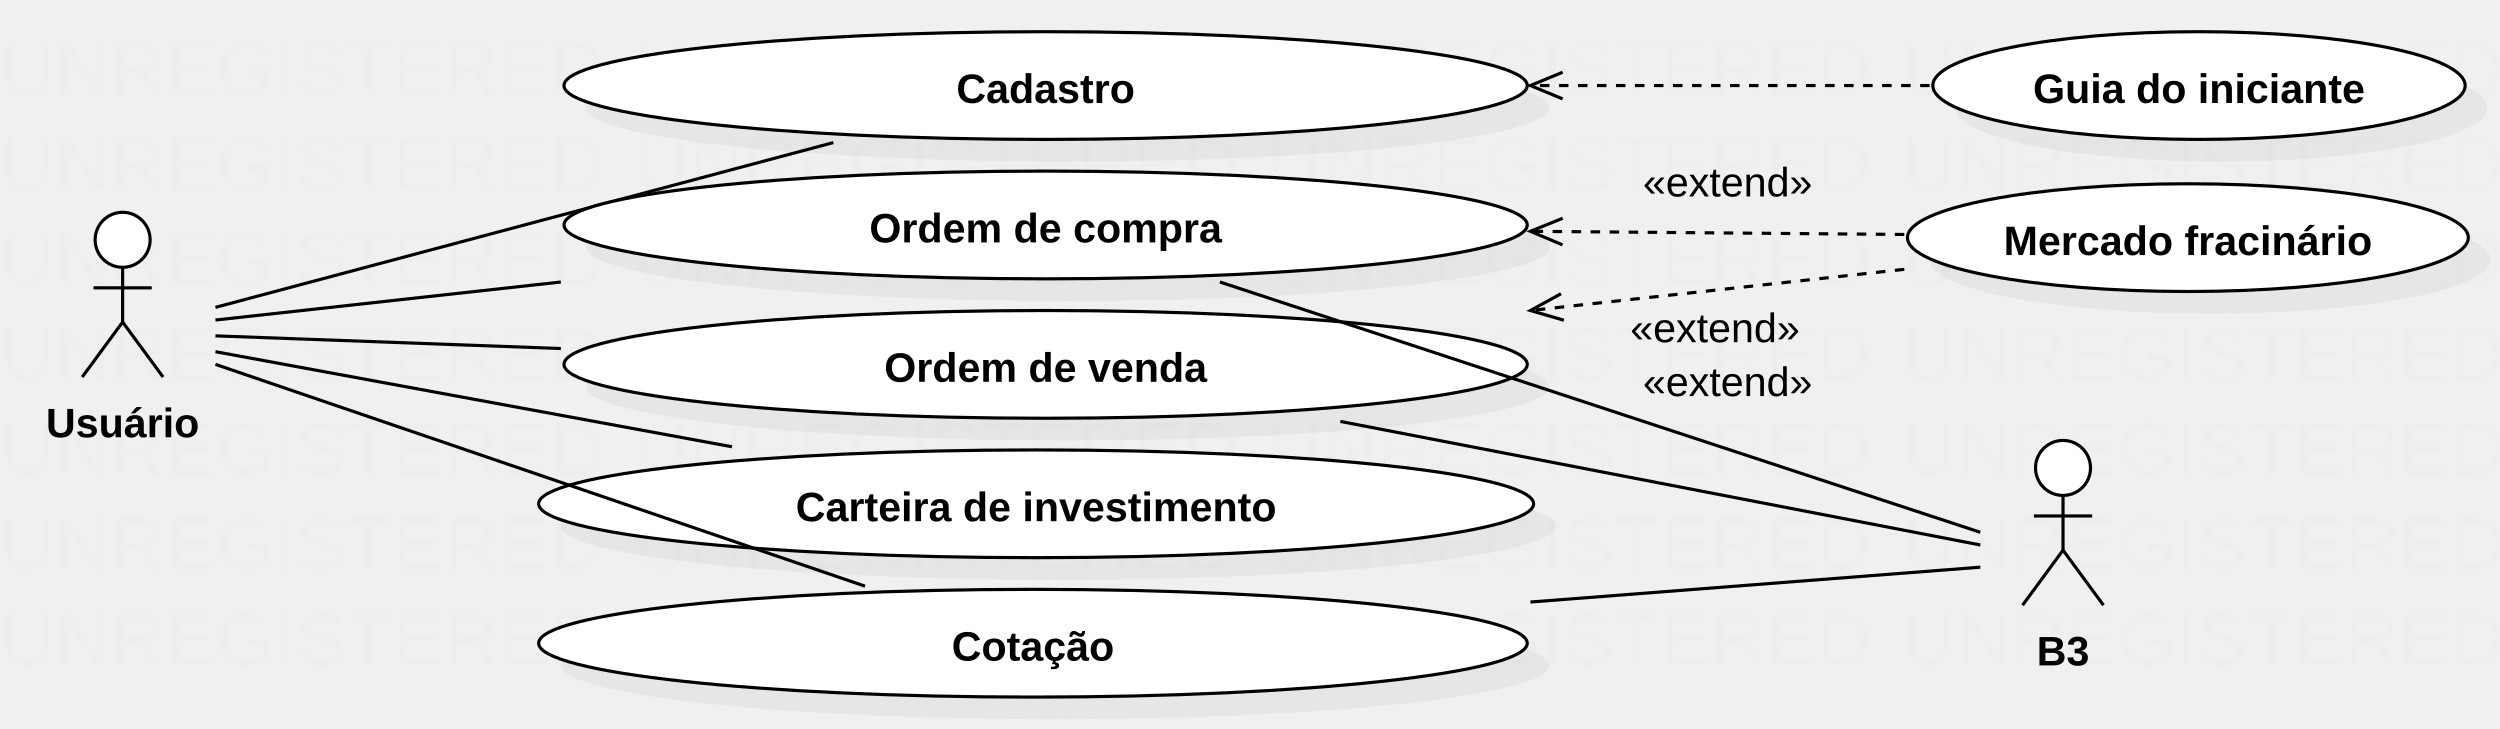
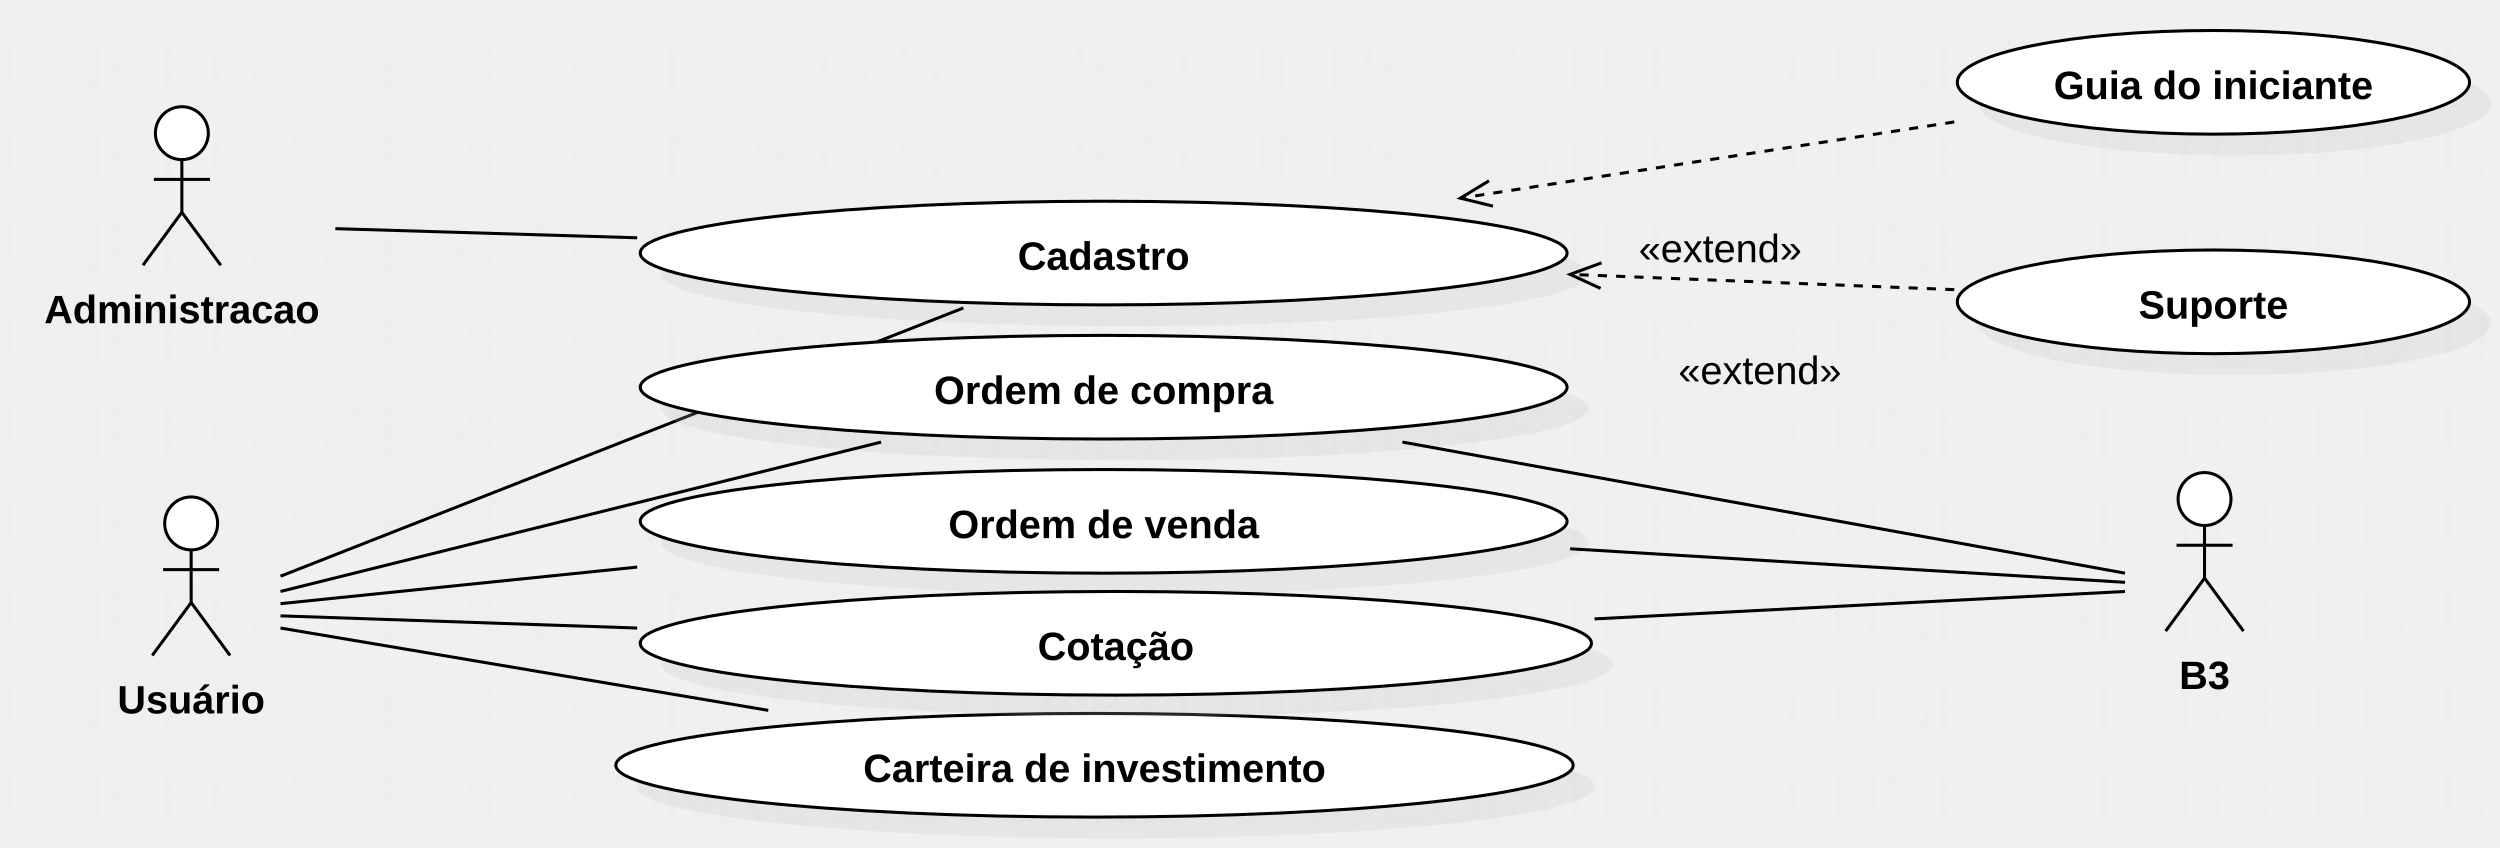
- <svg xmlns="http://www.w3.org/2000/svg" version="1.1" width="789" height="230">
+ <svg xmlns="http://www.w3.org/2000/svg" version="1.1" width="820" height="278">
  <defs />
  <g>
    <text fill="#eeeeee" stroke="none" font-family="Arial" font-size="24px" font-style="normal" font-weight="normal" text-decoration="none" x="0" y="0">UNREGISTERED</text>
    <text fill="#eeeeee" stroke="none" font-family="Arial" font-size="24px" font-style="normal" font-weight="normal" text-decoration="none" x="0" y="30">UNREGISTERED</text>
    <text fill="#eeeeee" stroke="none" font-family="Arial" font-size="24px" font-style="normal" font-weight="normal" text-decoration="none" x="0" y="60">UNREGISTERED</text>
    <text fill="#eeeeee" stroke="none" font-family="Arial" font-size="24px" font-style="normal" font-weight="normal" text-decoration="none" x="0" y="90">UNREGISTERED</text>
    <text fill="#eeeeee" stroke="none" font-family="Arial" font-size="24px" font-style="normal" font-weight="normal" text-decoration="none" x="0" y="120">UNREGISTERED</text>
    <text fill="#eeeeee" stroke="none" font-family="Arial" font-size="24px" font-style="normal" font-weight="normal" text-decoration="none" x="0" y="150">UNREGISTERED</text>
    <text fill="#eeeeee" stroke="none" font-family="Arial" font-size="24px" font-style="normal" font-weight="normal" text-decoration="none" x="0" y="180">UNREGISTERED</text>
    <text fill="#eeeeee" stroke="none" font-family="Arial" font-size="24px" font-style="normal" font-weight="normal" text-decoration="none" x="0" y="210">UNREGISTERED</text>
+     <text fill="#eeeeee" stroke="none" font-family="Arial" font-size="24px" font-style="normal" font-weight="normal" text-decoration="none" x="0" y="240">UNREGISTERED</text>
+     <text fill="#eeeeee" stroke="none" font-family="Arial" font-size="24px" font-style="normal" font-weight="normal" text-decoration="none" x="0" y="270">UNREGISTERED</text>
    <text fill="#eeeeee" stroke="none" font-family="Arial" font-size="24px" font-style="normal" font-weight="normal" text-decoration="none" x="200" y="0">UNREGISTERED</text>
    <text fill="#eeeeee" stroke="none" font-family="Arial" font-size="24px" font-style="normal" font-weight="normal" text-decoration="none" x="200" y="30">UNREGISTERED</text>
    <text fill="#eeeeee" stroke="none" font-family="Arial" font-size="24px" font-style="normal" font-weight="normal" text-decoration="none" x="200" y="60">UNREGISTERED</text>
    <text fill="#eeeeee" stroke="none" font-family="Arial" font-size="24px" font-style="normal" font-weight="normal" text-decoration="none" x="200" y="90">UNREGISTERED</text>
    <text fill="#eeeeee" stroke="none" font-family="Arial" font-size="24px" font-style="normal" font-weight="normal" text-decoration="none" x="200" y="120">UNREGISTERED</text>
    <text fill="#eeeeee" stroke="none" font-family="Arial" font-size="24px" font-style="normal" font-weight="normal" text-decoration="none" x="200" y="150">UNREGISTERED</text>
    <text fill="#eeeeee" stroke="none" font-family="Arial" font-size="24px" font-style="normal" font-weight="normal" text-decoration="none" x="200" y="180">UNREGISTERED</text>
    <text fill="#eeeeee" stroke="none" font-family="Arial" font-size="24px" font-style="normal" font-weight="normal" text-decoration="none" x="200" y="210">UNREGISTERED</text>
+     <text fill="#eeeeee" stroke="none" font-family="Arial" font-size="24px" font-style="normal" font-weight="normal" text-decoration="none" x="200" y="240">UNREGISTERED</text>
+     <text fill="#eeeeee" stroke="none" font-family="Arial" font-size="24px" font-style="normal" font-weight="normal" text-decoration="none" x="200" y="270">UNREGISTERED</text>
    <text fill="#eeeeee" stroke="none" font-family="Arial" font-size="24px" font-style="normal" font-weight="normal" text-decoration="none" x="400" y="0">UNREGISTERED</text>
    <text fill="#eeeeee" stroke="none" font-family="Arial" font-size="24px" font-style="normal" font-weight="normal" text-decoration="none" x="400" y="30">UNREGISTERED</text>
    <text fill="#eeeeee" stroke="none" font-family="Arial" font-size="24px" font-style="normal" font-weight="normal" text-decoration="none" x="400" y="60">UNREGISTERED</text>
    <text fill="#eeeeee" stroke="none" font-family="Arial" font-size="24px" font-style="normal" font-weight="normal" text-decoration="none" x="400" y="90">UNREGISTERED</text>
    <text fill="#eeeeee" stroke="none" font-family="Arial" font-size="24px" font-style="normal" font-weight="normal" text-decoration="none" x="400" y="120">UNREGISTERED</text>
    <text fill="#eeeeee" stroke="none" font-family="Arial" font-size="24px" font-style="normal" font-weight="normal" text-decoration="none" x="400" y="150">UNREGISTERED</text>
    <text fill="#eeeeee" stroke="none" font-family="Arial" font-size="24px" font-style="normal" font-weight="normal" text-decoration="none" x="400" y="180">UNREGISTERED</text>
    <text fill="#eeeeee" stroke="none" font-family="Arial" font-size="24px" font-style="normal" font-weight="normal" text-decoration="none" x="400" y="210">UNREGISTERED</text>
+     <text fill="#eeeeee" stroke="none" font-family="Arial" font-size="24px" font-style="normal" font-weight="normal" text-decoration="none" x="400" y="240">UNREGISTERED</text>
+     <text fill="#eeeeee" stroke="none" font-family="Arial" font-size="24px" font-style="normal" font-weight="normal" text-decoration="none" x="400" y="270">UNREGISTERED</text>
    <text fill="#eeeeee" stroke="none" font-family="Arial" font-size="24px" font-style="normal" font-weight="normal" text-decoration="none" x="600" y="0">UNREGISTERED</text>
    <text fill="#eeeeee" stroke="none" font-family="Arial" font-size="24px" font-style="normal" font-weight="normal" text-decoration="none" x="600" y="30">UNREGISTERED</text>
    <text fill="#eeeeee" stroke="none" font-family="Arial" font-size="24px" font-style="normal" font-weight="normal" text-decoration="none" x="600" y="60">UNREGISTERED</text>
    <text fill="#eeeeee" stroke="none" font-family="Arial" font-size="24px" font-style="normal" font-weight="normal" text-decoration="none" x="600" y="90">UNREGISTERED</text>
    <text fill="#eeeeee" stroke="none" font-family="Arial" font-size="24px" font-style="normal" font-weight="normal" text-decoration="none" x="600" y="120">UNREGISTERED</text>
    <text fill="#eeeeee" stroke="none" font-family="Arial" font-size="24px" font-style="normal" font-weight="normal" text-decoration="none" x="600" y="150">UNREGISTERED</text>
    <text fill="#eeeeee" stroke="none" font-family="Arial" font-size="24px" font-style="normal" font-weight="normal" text-decoration="none" x="600" y="180">UNREGISTERED</text>
    <text fill="#eeeeee" stroke="none" font-family="Arial" font-size="24px" font-style="normal" font-weight="normal" text-decoration="none" x="600" y="210">UNREGISTERED</text>
-     <g transform="translate(-46,-198) scale(1,1)">
-       <path fill="#ffffff" stroke="none" d="M 76.021 273.68 C 76.021 268.886 79.907 265 84.7 265 C 89.494 265 93.38 268.886 93.38 273.68 C 93.38 278.474 89.494 282.36 84.7 282.36 C 79.907 282.36 76.021 278.474 76.021 273.68 Z" />
-     </g>
-     <g transform="translate(-46,-198) scale(1,1)">
-       <path fill="none" stroke="#000000" d="M 76.021 273.68 C 76.021 268.886 79.907 265 84.7 265 C 89.494 265 93.38 268.886 93.38 273.68 C 93.38 278.474 89.494 282.36 84.7 282.36 C 79.907 282.36 76.021 278.474 76.021 273.68 Z" stroke-miterlimit="10" />
-     </g>
-     <g transform="translate(-46,-198) scale(1,1)">
-       <path fill="none" stroke="#000000" d="M 84.7 282.36 L 84.7 299.64" stroke-miterlimit="10" />
-     </g>
-     <g transform="translate(-46,-198) scale(1,1)">
-       <path fill="none" stroke="#000000" d="M 75.511 288.84 L 93.89 288.84" stroke-miterlimit="10" />
-     </g>
-     <g transform="translate(-46,-198) scale(1,1)">
-       <path fill="none" stroke="#000000" d="M 84.7 299.64 L 71.937 317" stroke-miterlimit="10" />
-     </g>
-     <g transform="translate(-46,-198) scale(1,1)">
-       <path fill="none" stroke="#000000" d="M 84.7 299.64 L 97.464 317" stroke-miterlimit="10" />
-     </g>
-     <g transform="translate(-46,-198) scale(1,1)">
-       <g>
-         <path fill="none" stroke="none" />
-         <text fill="#000000" stroke="none" font-family="Arial" font-size="13px" font-style="normal" font-weight="bold" text-decoration="none" x="60.5" y="336">Usuário</text>
-       </g>
-     </g>
-     <g transform="translate(-46,-198) scale(1,1)">
-       <path fill="#C0C0C0" stroke="none" d="M 231 232 C 231 222.611 299.053 215 383 215 C 466.947 215 535 222.611 535 232 C 535 241.389 466.947 249 383 249 C 299.053 249 231 241.389 231 232 Z" opacity="0.2" />
-     </g>
-     <g transform="translate(-46,-198) scale(1,1)">
-       <path fill="#ffffff" stroke="none" d="M 224 225 C 224 215.611 292.053 208 376 208 C 459.947 208 528 215.611 528 225 C 528 234.389 459.947 242 376 242 C 292.053 242 224 234.389 224 225 Z" />
-     </g>
-     <g transform="translate(-46,-198) scale(1,1)">
-       <path fill="none" stroke="#000000" d="M 224 225 C 224 215.611 292.053 208 376 208 C 459.947 208 528 215.611 528 225 C 528 234.389 459.947 242 376 242 C 292.053 242 224 234.389 224 225 Z" stroke-miterlimit="10" />
-     </g>
-     <g transform="translate(-46,-198) scale(1,1)">
-       <g>
-         <path fill="none" stroke="none" />
-         <text fill="#000000" stroke="none" font-family="Arial" font-size="13px" font-style="normal" font-weight="bold" text-decoration="none" x="347.826" y="230.5">Cadastro</text>
-       </g>
-     </g>
-     <g transform="translate(-46,-198) scale(1,1)">
-       <path fill="none" stroke="#000000" d="M 114 295 L 309 243" stroke-miterlimit="10" />
-     </g>
-     <g transform="translate(-46,-198) scale(1,1)">
-       <path fill="#C0C0C0" stroke="none" d="M 231 276 C 231 266.611 299.053 259 383 259 C 466.947 259 535 266.611 535 276 C 535 285.389 466.947 293 383 293 C 299.053 293 231 285.389 231 276 Z" opacity="0.2" />
-     </g>
-     <g transform="translate(-46,-198) scale(1,1)">
-       <path fill="#ffffff" stroke="none" d="M 224 269 C 224 259.611 292.053 252 376 252 C 459.947 252 528 259.611 528 269 C 528 278.389 459.947 286 376 286 C 292.053 286 224 278.389 224 269 Z" />
-     </g>
-     <g transform="translate(-46,-198) scale(1,1)">
-       <path fill="none" stroke="#000000" d="M 224 269 C 224 259.611 292.053 252 376 252 C 459.947 252 528 259.611 528 269 C 528 278.389 459.947 286 376 286 C 292.053 286 224 278.389 224 269 Z" stroke-miterlimit="10" />
-     </g>
-     <g transform="translate(-46,-198) scale(1,1)">
-       <g>
-         <path fill="none" stroke="none" />
-         <text fill="#000000" stroke="none" font-family="Arial" font-size="13px" font-style="normal" font-weight="bold" text-decoration="none" x="320.372" y="274.5">Ordem de compra</text>
-       </g>
-     </g>
-     <g transform="translate(-46,-198) scale(1,1)">
-       <path fill="none" stroke="#000000" d="M 114 299 L 223 287" stroke-miterlimit="10" />
-     </g>
-     <g transform="translate(-46,-198) scale(1,1)">
-       <path fill="#C0C0C0" stroke="none" d="M 231 320 C 231 310.611 299.053 303 383 303 C 466.947 303 535 310.611 535 320 C 535 329.389 466.947 337 383 337 C 299.053 337 231 329.389 231 320 Z" opacity="0.2" />
-     </g>
-     <g transform="translate(-46,-198) scale(1,1)">
-       <path fill="#ffffff" stroke="none" d="M 224 313 C 224 303.611 292.053 296 376 296 C 459.947 296 528 303.611 528 313 C 528 322.389 459.947 330 376 330 C 292.053 330 224 322.389 224 313 Z" />
-     </g>
-     <g transform="translate(-46,-198) scale(1,1)">
-       <path fill="none" stroke="#000000" d="M 224 313 C 224 303.611 292.053 296 376 296 C 459.947 296 528 303.611 528 313 C 528 322.389 459.947 330 376 330 C 292.053 330 224 322.389 224 313 Z" stroke-miterlimit="10" />
-     </g>
-     <g transform="translate(-46,-198) scale(1,1)">
-       <g>
-         <path fill="none" stroke="none" />
-         <text fill="#000000" stroke="none" font-family="Arial" font-size="13px" font-style="normal" font-weight="bold" text-decoration="none" x="325.066" y="318.5">Ordem de venda</text>
-       </g>
-     </g>
-     <g transform="translate(-46,-198) scale(1,1)">
-       <path fill="none" stroke="#000000" d="M 114 304 L 223 308" stroke-miterlimit="10" />
-     </g>
-     <g transform="translate(-46,-198) scale(1,1)">
-       <path fill="#C0C0C0" stroke="none" d="M 223 364 C 223 354.611 293.291 347 380 347 C 466.709 347 537 354.611 537 364 C 537 373.389 466.709 381 380 381 C 293.291 381 223 373.389 223 364 Z" opacity="0.2" />
-     </g>
-     <g transform="translate(-46,-198) scale(1,1)">
-       <path fill="#ffffff" stroke="none" d="M 216 357 C 216 347.611 286.291 340 373 340 C 459.709 340 530 347.611 530 357 C 530 366.389 459.709 374 373 374 C 286.291 374 216 366.389 216 357 Z" />
-     </g>
-     <g transform="translate(-46,-198) scale(1,1)">
-       <path fill="none" stroke="#000000" d="M 216 357 C 216 347.611 286.291 340 373 340 C 459.709 340 530 347.611 530 357 C 530 366.389 459.709 374 373 374 C 286.291 374 216 366.389 216 357 Z" stroke-miterlimit="10" />
-     </g>
-     <g transform="translate(-46,-198) scale(1,1)">
-       <g>
-         <path fill="none" stroke="none" />
-         <text fill="#000000" stroke="none" font-family="Arial" font-size="13px" font-style="normal" font-weight="bold" text-decoration="none" x="297.142" y="362.5">Carteira de investimento</text>
-       </g>
-     </g>
-     <g transform="translate(-46,-198) scale(1,1)">
-       <path fill="none" stroke="#000000" d="M 114 309 L 277 339" stroke-miterlimit="10" />
-     </g>
-     <g transform="translate(-46,-198) scale(1,1)">
-       <path fill="#C0C0C0" stroke="none" d="M 223 408 C 223 398.611 292.844 391 379 391 C 465.156 391 535 398.611 535 408 C 535 417.389 465.156 425 379 425 C 292.844 425 223 417.389 223 408 Z" opacity="0.2" />
-     </g>
-     <g transform="translate(-46,-198) scale(1,1)">
-       <path fill="#ffffff" stroke="none" d="M 216 401 C 216 391.611 285.844 384 372 384 C 458.156 384 528 391.611 528 401 C 528 410.389 458.156 418 372 418 C 285.844 418 216 410.389 216 401 Z" />
-     </g>
-     <g transform="translate(-46,-198) scale(1,1)">
-       <path fill="none" stroke="#000000" d="M 216 401 C 216 391.611 285.844 384 372 384 C 458.156 384 528 391.611 528 401 C 528 410.389 458.156 418 372 418 C 285.844 418 216 410.389 216 401 Z" stroke-miterlimit="10" />
-     </g>
-     <g transform="translate(-46,-198) scale(1,1)">
-       <g>
-         <path fill="none" stroke="none" />
-         <text fill="#000000" stroke="none" font-family="Arial" font-size="13px" font-style="normal" font-weight="bold" text-decoration="none" x="346.355" y="406.5">Cotação</text>
-       </g>
-     </g>
-     <g transform="translate(-46,-198) scale(1,1)">
-       <path fill="none" stroke="#000000" d="M 114 313 L 319 383" stroke-miterlimit="10" />
-     </g>
-     <g transform="translate(-46,-198) scale(1,1)">
-       <path fill="#ffffff" stroke="none" d="M 688.409 345.68 C 688.409 340.886 692.295 337 697.089 337 C 701.882 337 705.768 340.886 705.768 345.68 C 705.768 350.474 701.882 354.36 697.089 354.36 C 692.295 354.36 688.409 350.474 688.409 345.68 Z" />
-     </g>
-     <g transform="translate(-46,-198) scale(1,1)">
-       <path fill="none" stroke="#000000" d="M 688.409 345.68 C 688.409 340.886 692.295 337 697.089 337 C 701.882 337 705.768 340.886 705.768 345.68 C 705.768 350.474 701.882 354.36 697.089 354.36 C 692.295 354.36 688.409 350.474 688.409 345.68 Z" stroke-miterlimit="10" />
-     </g>
-     <g transform="translate(-46,-198) scale(1,1)">
-       <path fill="none" stroke="#000000" d="M 697.089 354.36 L 697.089 371.64" stroke-miterlimit="10" />
-     </g>
-     <g transform="translate(-46,-198) scale(1,1)">
-       <path fill="none" stroke="#000000" d="M 687.899 360.84 L 706.278 360.84" stroke-miterlimit="10" />
-     </g>
-     <g transform="translate(-46,-198) scale(1,1)">
-       <path fill="none" stroke="#000000" d="M 697.089 371.64 L 684.325 389" stroke-miterlimit="10" />
-     </g>
-     <g transform="translate(-46,-198) scale(1,1)">
-       <path fill="none" stroke="#000000" d="M 697.089 371.64 L 709.852 389" stroke-miterlimit="10" />
-     </g>
-     <g transform="translate(-46,-198) scale(1,1)">
-       <g>
-         <path fill="none" stroke="none" />
-         <text fill="#000000" stroke="none" font-family="Arial" font-size="13px" font-style="normal" font-weight="bold" text-decoration="none" x="688.78" y="408">B3</text>
-       </g>
-     </g>
-     <g transform="translate(-46,-198) scale(1,1)">
-       <path fill="none" stroke="#000000" d="M 671 377 L 529 388" stroke-miterlimit="10" />
-     </g>
-     <g transform="translate(-46,-198) scale(1,1)">
-       <path fill="none" stroke="#000000" d="M 671 370 L 469 331" stroke-miterlimit="10" />
-     </g>
-     <g transform="translate(-46,-198) scale(1,1)">
-       <path fill="none" stroke="#000000" d="M 671 366 L 431 287" stroke-miterlimit="10" />
-     </g>
-     <g transform="translate(-46,-198) scale(1,1)">
-       <path fill="#C0C0C0" stroke="none" d="M 663 232 C 663 222.611 700.608 215 747 215 C 793.392 215 831 222.611 831 232 C 831 241.389 793.392 249 747 249 C 700.608 249 663 241.389 663 232 Z" opacity="0.2" />
-     </g>
-     <g transform="translate(-46,-198) scale(1,1)">
-       <path fill="#ffffff" stroke="none" d="M 656 225 C 656 215.611 693.608 208 740 208 C 786.392 208 824 215.611 824 225 C 824 234.389 786.392 242 740 242 C 693.608 242 656 234.389 656 225 Z" />
-     </g>
-     <g transform="translate(-46,-198) scale(1,1)">
-       <path fill="none" stroke="#000000" d="M 656 225 C 656 215.611 693.608 208 740 208 C 786.392 208 824 215.611 824 225 C 824 234.389 786.392 242 740 242 C 693.608 242 656 234.389 656 225 Z" stroke-miterlimit="10" />
-     </g>
-     <g transform="translate(-46,-198) scale(1,1)">
-       <g>
-         <path fill="none" stroke="none" />
-         <text fill="#000000" stroke="none" font-family="Arial" font-size="13px" font-style="normal" font-weight="bold" text-decoration="none" x="687.632" y="230.5">Guia do iniciante</text>
-       </g>
-     </g>
-     <g transform="translate(-46,-198) scale(1,1)">
-       <path fill="none" stroke="#000000" d="M 655 225 L 529 225" stroke-miterlimit="10" stroke-dasharray="3" />
-     </g>
-     <g transform="translate(-46,-198) scale(1,1)">
-       <path fill="none" stroke="#000000" d="M 539.163 220.79 L 529 225 L 539.163 229.21" stroke-miterlimit="10" />
-     </g>
-     <g transform="translate(-46,-198) scale(1,1)">
-       <g>
-         <path fill="none" stroke="none" />
-         <text fill="#000000" stroke="none" font-family="Arial" font-size="13px" font-style="normal" font-weight="normal" text-decoration="none" x="564.5" y="260">«extend»</text>
-       </g>
-     </g>
-     <g transform="translate(-46,-198) scale(1,1)">
-       <path fill="#C0C0C0" stroke="none" d="M 655 280 C 655 270.611 694.623 263 743.5 263 C 792.377 263 832 270.611 832 280 C 832 289.389 792.377 297 743.5 297 C 694.623 297 655 289.389 655 280 Z" opacity="0.2" />
-     </g>
-     <g transform="translate(-46,-198) scale(1,1)">
-       <path fill="#ffffff" stroke="none" d="M 648 273 C 648 263.611 687.623 256 736.5 256 C 785.377 256 825 263.611 825 273 C 825 282.389 785.377 290 736.5 290 C 687.623 290 648 282.389 648 273 Z" />
-     </g>
-     <g transform="translate(-46,-198) scale(1,1)">
-       <path fill="none" stroke="#000000" d="M 648 273 C 648 263.611 687.623 256 736.5 256 C 785.377 256 825 263.611 825 273 C 825 282.389 785.377 290 736.5 290 C 687.623 290 648 282.389 648 273 Z" stroke-miterlimit="10" />
-     </g>
-     <g transform="translate(-46,-198) scale(1,1)">
-       <g>
-         <path fill="none" stroke="none" />
-         <text fill="#000000" stroke="none" font-family="Arial" font-size="13px" font-style="normal" font-weight="bold" text-decoration="none" x="678.343" y="278.5">Mercado fracinário</text>
-       </g>
-     </g>
-     <g transform="translate(-46,-198) scale(1,1)">
-       <path fill="none" stroke="#000000" d="M 647 272 L 529 271" stroke-miterlimit="10" stroke-dasharray="3" />
-     </g>
-     <g transform="translate(-46,-198) scale(1,1)">
-       <path fill="none" stroke="#000000" d="M 539.198 266.877 L 529 271 L 539.127 275.295" stroke-miterlimit="10" />
-     </g>
-     <g transform="translate(-46,-198) scale(1,1)">
-       <g>
-         <path fill="none" stroke="none" />
-         <text fill="#000000" stroke="none" font-family="Arial" font-size="13px" font-style="normal" font-weight="normal" text-decoration="none" x="560.5" y="306">«extend»</text>
-       </g>
-     </g>
-     <g transform="translate(-46,-198) scale(1,1)">
-       <path fill="none" stroke="#000000" d="M 647 283 L 529 296" stroke-miterlimit="10" stroke-dasharray="3" />
-     </g>
-     <g transform="translate(-46,-198) scale(1,1)">
-       <path fill="none" stroke="#000000" d="M 538.641 290.703 L 529 296 L 539.563 299.071" stroke-miterlimit="10" />
-     </g>
-     <g transform="translate(-46,-198) scale(1,1)">
-       <g>
-         <path fill="none" stroke="none" />
-         <text fill="#000000" stroke="none" font-family="Arial" font-size="13px" font-style="normal" font-weight="normal" text-decoration="none" x="564.5" y="323">«extend»</text>
+     <text fill="#eeeeee" stroke="none" font-family="Arial" font-size="24px" font-style="normal" font-weight="normal" text-decoration="none" x="600" y="240">UNREGISTERED</text>
+     <text fill="#eeeeee" stroke="none" font-family="Arial" font-size="24px" font-style="normal" font-weight="normal" text-decoration="none" x="600" y="270">UNREGISTERED</text>
+     <text fill="#eeeeee" stroke="none" font-family="Arial" font-size="24px" font-style="normal" font-weight="normal" text-decoration="none" x="800" y="0">UNREGISTERED</text>
+     <text fill="#eeeeee" stroke="none" font-family="Arial" font-size="24px" font-style="normal" font-weight="normal" text-decoration="none" x="800" y="30">UNREGISTERED</text>
+     <text fill="#eeeeee" stroke="none" font-family="Arial" font-size="24px" font-style="normal" font-weight="normal" text-decoration="none" x="800" y="60">UNREGISTERED</text>
+     <text fill="#eeeeee" stroke="none" font-family="Arial" font-size="24px" font-style="normal" font-weight="normal" text-decoration="none" x="800" y="90">UNREGISTERED</text>
+     <text fill="#eeeeee" stroke="none" font-family="Arial" font-size="24px" font-style="normal" font-weight="normal" text-decoration="none" x="800" y="120">UNREGISTERED</text>
+     <text fill="#eeeeee" stroke="none" font-family="Arial" font-size="24px" font-style="normal" font-weight="normal" text-decoration="none" x="800" y="150">UNREGISTERED</text>
+     <text fill="#eeeeee" stroke="none" font-family="Arial" font-size="24px" font-style="normal" font-weight="normal" text-decoration="none" x="800" y="180">UNREGISTERED</text>
+     <text fill="#eeeeee" stroke="none" font-family="Arial" font-size="24px" font-style="normal" font-weight="normal" text-decoration="none" x="800" y="210">UNREGISTERED</text>
+     <text fill="#eeeeee" stroke="none" font-family="Arial" font-size="24px" font-style="normal" font-weight="normal" text-decoration="none" x="800" y="240">UNREGISTERED</text>
+     <text fill="#eeeeee" stroke="none" font-family="Arial" font-size="24px" font-style="normal" font-weight="normal" text-decoration="none" x="800" y="270">UNREGISTERED</text>
+     <g transform="translate(-206,-94) scale(1,1)">
+       <path fill="#ffffff" stroke="none" d="M 260.021 265.68 C 260.021 260.886 263.907 257 268.7 257 C 273.494 257 277.38 260.886 277.38 265.68 C 277.38 270.474 273.494 274.36 268.7 274.36 C 263.907 274.36 260.021 270.474 260.021 265.68 Z" />
+     </g>
+     <g transform="translate(-206,-94) scale(1,1)">
+       <path fill="none" stroke="#000000" d="M 260.021 265.68 C 260.021 260.886 263.907 257 268.7 257 C 273.494 257 277.38 260.886 277.38 265.68 C 277.38 270.474 273.494 274.36 268.7 274.36 C 263.907 274.36 260.021 270.474 260.021 265.68 Z" stroke-miterlimit="10" />
+     </g>
+     <g transform="translate(-206,-94) scale(1,1)">
+       <path fill="none" stroke="#000000" d="M 268.7 274.36 L 268.7 291.64" stroke-miterlimit="10" />
+     </g>
+     <g transform="translate(-206,-94) scale(1,1)">
+       <path fill="none" stroke="#000000" d="M 259.511 280.84 L 277.89 280.84" stroke-miterlimit="10" />
+     </g>
+     <g transform="translate(-206,-94) scale(1,1)">
+       <path fill="none" stroke="#000000" d="M 268.7 291.64 L 255.937 309" stroke-miterlimit="10" />
+     </g>
+     <g transform="translate(-206,-94) scale(1,1)">
+       <path fill="none" stroke="#000000" d="M 268.7 291.64 L 281.464 309" stroke-miterlimit="10" />
+     </g>
+     <g transform="translate(-206,-94) scale(1,1)">
+       <g>
+         <path fill="none" stroke="none" />
+         <text fill="#000000" stroke="none" font-family="Arial" font-size="13px" font-style="normal" font-weight="bold" text-decoration="none" x="244.5" y="328">Usuário</text>
+       </g>
+     </g>
+     <g transform="translate(-206,-94) scale(1,1)">
+       <path fill="#C0C0C0" stroke="none" d="M 423 184 C 423 174.611 491.053 167 575 167 C 658.947 167 727 174.611 727 184 C 727 193.389 658.947 201 575 201 C 491.053 201 423 193.389 423 184 Z" opacity="0.2" />
+     </g>
+     <g transform="translate(-206,-94) scale(1,1)">
+       <path fill="#ffffff" stroke="none" d="M 416 177 C 416 167.611 484.053 160 568 160 C 651.947 160 720 167.611 720 177 C 720 186.389 651.947 194 568 194 C 484.053 194 416 186.389 416 177 Z" />
+     </g>
+     <g transform="translate(-206,-94) scale(1,1)">
+       <path fill="none" stroke="#000000" d="M 416 177 C 416 167.611 484.053 160 568 160 C 651.947 160 720 167.611 720 177 C 720 186.389 651.947 194 568 194 C 484.053 194 416 186.389 416 177 Z" stroke-miterlimit="10" />
+     </g>
+     <g transform="translate(-206,-94) scale(1,1)">
+       <g>
+         <path fill="none" stroke="none" />
+         <text fill="#000000" stroke="none" font-family="Arial" font-size="13px" font-style="normal" font-weight="bold" text-decoration="none" x="539.826" y="182.5">Cadastro</text>
+       </g>
+     </g>
+     <g transform="translate(-206,-94) scale(1,1)">
+       <path fill="none" stroke="#000000" d="M 298 283 L 522 195" stroke-miterlimit="10" />
+     </g>
+     <g transform="translate(-206,-94) scale(1,1)">
+       <path fill="#C0C0C0" stroke="none" d="M 423 228 C 423 218.611 491.053 211 575 211 C 658.947 211 727 218.611 727 228 C 727 237.389 658.947 245 575 245 C 491.053 245 423 237.389 423 228 Z" opacity="0.2" />
+     </g>
+     <g transform="translate(-206,-94) scale(1,1)">
+       <path fill="#ffffff" stroke="none" d="M 416 221 C 416 211.611 484.053 204 568 204 C 651.947 204 720 211.611 720 221 C 720 230.389 651.947 238 568 238 C 484.053 238 416 230.389 416 221 Z" />
+     </g>
+     <g transform="translate(-206,-94) scale(1,1)">
+       <path fill="none" stroke="#000000" d="M 416 221 C 416 211.611 484.053 204 568 204 C 651.947 204 720 211.611 720 221 C 720 230.389 651.947 238 568 238 C 484.053 238 416 230.389 416 221 Z" stroke-miterlimit="10" />
+     </g>
+     <g transform="translate(-206,-94) scale(1,1)">
+       <g>
+         <path fill="none" stroke="none" />
+         <text fill="#000000" stroke="none" font-family="Arial" font-size="13px" font-style="normal" font-weight="bold" text-decoration="none" x="512.372" y="226.5">Ordem de compra</text>
+       </g>
+     </g>
+     <g transform="translate(-206,-94) scale(1,1)">
+       <path fill="none" stroke="#000000" d="M 298 288 L 495 239" stroke-miterlimit="10" />
+     </g>
+     <g transform="translate(-206,-94) scale(1,1)">
+       <path fill="#C0C0C0" stroke="none" d="M 423 272 C 423 262.611 491.053 255 575 255 C 658.947 255 727 262.611 727 272 C 727 281.389 658.947 289 575 289 C 491.053 289 423 281.389 423 272 Z" opacity="0.2" />
+     </g>
+     <g transform="translate(-206,-94) scale(1,1)">
+       <path fill="#ffffff" stroke="none" d="M 416 265 C 416 255.611 484.053 248 568 248 C 651.947 248 720 255.611 720 265 C 720 274.389 651.947 282 568 282 C 484.053 282 416 274.389 416 265 Z" />
+     </g>
+     <g transform="translate(-206,-94) scale(1,1)">
+       <path fill="none" stroke="#000000" d="M 416 265 C 416 255.611 484.053 248 568 248 C 651.947 248 720 255.611 720 265 C 720 274.389 651.947 282 568 282 C 484.053 282 416 274.389 416 265 Z" stroke-miterlimit="10" />
+     </g>
+     <g transform="translate(-206,-94) scale(1,1)">
+       <g>
+         <path fill="none" stroke="none" />
+         <text fill="#000000" stroke="none" font-family="Arial" font-size="13px" font-style="normal" font-weight="bold" text-decoration="none" x="517.066" y="270.5">Ordem de venda</text>
+       </g>
+     </g>
+     <g transform="translate(-206,-94) scale(1,1)">
+       <path fill="none" stroke="#000000" d="M 298 292 L 415 280" stroke-miterlimit="10" />
+     </g>
+     <g transform="translate(-206,-94) scale(1,1)">
+       <path fill="#C0C0C0" stroke="none" d="M 415 352 C 415 342.611 485.291 335 572 335 C 658.709 335 729 342.611 729 352 C 729 361.389 658.709 369 572 369 C 485.291 369 415 361.389 415 352 Z" opacity="0.2" />
+     </g>
+     <g transform="translate(-206,-94) scale(1,1)">
+       <path fill="#ffffff" stroke="none" d="M 408 345 C 408 335.611 478.291 328 565 328 C 651.709 328 722 335.611 722 345 C 722 354.389 651.709 362 565 362 C 478.291 362 408 354.389 408 345 Z" />
+     </g>
+     <g transform="translate(-206,-94) scale(1,1)">
+       <path fill="none" stroke="#000000" d="M 408 345 C 408 335.611 478.291 328 565 328 C 651.709 328 722 335.611 722 345 C 722 354.389 651.709 362 565 362 C 478.291 362 408 354.389 408 345 Z" stroke-miterlimit="10" />
+     </g>
+     <g transform="translate(-206,-94) scale(1,1)">
+       <g>
+         <path fill="none" stroke="none" />
+         <text fill="#000000" stroke="none" font-family="Arial" font-size="13px" font-style="normal" font-weight="bold" text-decoration="none" x="489.142" y="350.5">Carteira de investimento</text>
+       </g>
+     </g>
+     <g transform="translate(-206,-94) scale(1,1)">
+       <path fill="none" stroke="#000000" d="M 298 300 L 458 327" stroke-miterlimit="10" />
+     </g>
+     <g transform="translate(-206,-94) scale(1,1)">
+       <path fill="#C0C0C0" stroke="none" d="M 423 312 C 423 302.611 492.844 295 579 295 C 665.156 295 735 302.611 735 312 C 735 321.389 665.156 329 579 329 C 492.844 329 423 321.389 423 312 Z" opacity="0.2" />
+     </g>
+     <g transform="translate(-206,-94) scale(1,1)">
+       <path fill="#ffffff" stroke="none" d="M 416 305 C 416 295.611 485.844 288 572 288 C 658.156 288 728 295.611 728 305 C 728 314.389 658.156 322 572 322 C 485.844 322 416 314.389 416 305 Z" />
+     </g>
+     <g transform="translate(-206,-94) scale(1,1)">
+       <path fill="none" stroke="#000000" d="M 416 305 C 416 295.611 485.844 288 572 288 C 658.156 288 728 295.611 728 305 C 728 314.389 658.156 322 572 322 C 485.844 322 416 314.389 416 305 Z" stroke-miterlimit="10" />
+     </g>
+     <g transform="translate(-206,-94) scale(1,1)">
+       <g>
+         <path fill="none" stroke="none" />
+         <text fill="#000000" stroke="none" font-family="Arial" font-size="13px" font-style="normal" font-weight="bold" text-decoration="none" x="546.355" y="310.5">Cotação</text>
+       </g>
+     </g>
+     <g transform="translate(-206,-94) scale(1,1)">
+       <path fill="none" stroke="#000000" d="M 298 296 L 415 300" stroke-miterlimit="10" />
+     </g>
+     <g transform="translate(-206,-94) scale(1,1)">
+       <path fill="#ffffff" stroke="none" d="M 920.409 257.68 C 920.409 252.886 924.295 249 929.089 249 C 933.882 249 937.768 252.886 937.768 257.68 C 937.768 262.474 933.882 266.36 929.089 266.36 C 924.295 266.36 920.409 262.474 920.409 257.68 Z" />
+     </g>
+     <g transform="translate(-206,-94) scale(1,1)">
+       <path fill="none" stroke="#000000" d="M 920.409 257.68 C 920.409 252.886 924.295 249 929.089 249 C 933.882 249 937.768 252.886 937.768 257.68 C 937.768 262.474 933.882 266.36 929.089 266.36 C 924.295 266.36 920.409 262.474 920.409 257.68 Z" stroke-miterlimit="10" />
+     </g>
+     <g transform="translate(-206,-94) scale(1,1)">
+       <path fill="none" stroke="#000000" d="M 929.089 266.36 L 929.089 283.64" stroke-miterlimit="10" />
+     </g>
+     <g transform="translate(-206,-94) scale(1,1)">
+       <path fill="none" stroke="#000000" d="M 919.899 272.84 L 938.278 272.84" stroke-miterlimit="10" />
+     </g>
+     <g transform="translate(-206,-94) scale(1,1)">
+       <path fill="none" stroke="#000000" d="M 929.089 283.64 L 916.325 301" stroke-miterlimit="10" />
+     </g>
+     <g transform="translate(-206,-94) scale(1,1)">
+       <path fill="none" stroke="#000000" d="M 929.089 283.64 L 941.852 301" stroke-miterlimit="10" />
+     </g>
+     <g transform="translate(-206,-94) scale(1,1)">
+       <g>
+         <path fill="none" stroke="none" />
+         <text fill="#000000" stroke="none" font-family="Arial" font-size="13px" font-style="normal" font-weight="bold" text-decoration="none" x="920.78" y="320">B3</text>
+       </g>
+     </g>
+     <g transform="translate(-206,-94) scale(1,1)">
+       <path fill="none" stroke="#000000" d="M 903 288 L 729 297" stroke-miterlimit="10" />
+     </g>
+     <g transform="translate(-206,-94) scale(1,1)">
+       <path fill="none" stroke="#000000" d="M 903 285 L 721 274" stroke-miterlimit="10" />
+     </g>
+     <g transform="translate(-206,-94) scale(1,1)">
+       <path fill="none" stroke="#000000" d="M 903 282 L 666 239" stroke-miterlimit="10" />
+     </g>
+     <g transform="translate(-206,-94) scale(1,1)">
+       <path fill="#C0C0C0" stroke="none" d="M 855 128 C 855 118.611 892.608 111 939 111 C 985.392 111 1023 118.611 1023 128 C 1023 137.389 985.392 145 939 145 C 892.608 145 855 137.389 855 128 Z" opacity="0.2" />
+     </g>
+     <g transform="translate(-206,-94) scale(1,1)">
+       <path fill="#ffffff" stroke="none" d="M 848 121 C 848 111.611 885.608 104 932 104 C 978.392 104 1016 111.611 1016 121 C 1016 130.389 978.392 138 932 138 C 885.608 138 848 130.389 848 121 Z" />
+     </g>
+     <g transform="translate(-206,-94) scale(1,1)">
+       <path fill="none" stroke="#000000" d="M 848 121 C 848 111.611 885.608 104 932 104 C 978.392 104 1016 111.611 1016 121 C 1016 130.389 978.392 138 932 138 C 885.608 138 848 130.389 848 121 Z" stroke-miterlimit="10" />
+     </g>
+     <g transform="translate(-206,-94) scale(1,1)">
+       <g>
+         <path fill="none" stroke="none" />
+         <text fill="#000000" stroke="none" font-family="Arial" font-size="13px" font-style="normal" font-weight="bold" text-decoration="none" x="879.632" y="126.5">Guia do iniciante</text>
+       </g>
+     </g>
+     <g transform="translate(-206,-94) scale(1,1)">
+       <path fill="#ffffff" stroke="none" d="M 256.972 137.68 C 256.972 132.886 260.857 129 265.651 129 C 270.444 129 274.33 132.886 274.33 137.68 C 274.33 142.474 270.444 146.36 265.651 146.36 C 260.857 146.36 256.972 142.474 256.972 137.68 Z" />
+     </g>
+     <g transform="translate(-206,-94) scale(1,1)">
+       <path fill="none" stroke="#000000" d="M 256.972 137.68 C 256.972 132.886 260.857 129 265.651 129 C 270.444 129 274.33 132.886 274.33 137.68 C 274.33 142.474 270.444 146.36 265.651 146.36 C 260.857 146.36 256.972 142.474 256.972 137.68 Z" stroke-miterlimit="10" />
+     </g>
+     <g transform="translate(-206,-94) scale(1,1)">
+       <path fill="none" stroke="#000000" d="M 265.651 146.36 L 265.651 163.64" stroke-miterlimit="10" />
+     </g>
+     <g transform="translate(-206,-94) scale(1,1)">
+       <path fill="none" stroke="#000000" d="M 256.461 152.84 L 274.841 152.84" stroke-miterlimit="10" />
+     </g>
+     <g transform="translate(-206,-94) scale(1,1)">
+       <path fill="none" stroke="#000000" d="M 265.651 163.64 L 252.887 181" stroke-miterlimit="10" />
+     </g>
+     <g transform="translate(-206,-94) scale(1,1)">
+       <path fill="none" stroke="#000000" d="M 265.651 163.64 L 278.415 181" stroke-miterlimit="10" />
+     </g>
+     <g transform="translate(-206,-94) scale(1,1)">
+       <g>
+         <path fill="none" stroke="none" />
+         <text fill="#000000" stroke="none" font-family="Arial" font-size="13px" font-style="normal" font-weight="bold" text-decoration="none" x="220.5" y="200">Administracao</text>
+       </g>
+     </g>
+     <g transform="translate(-206,-94) scale(1,1)">
+       <path fill="none" stroke="#000000" d="M 316 169 L 415 172" stroke-miterlimit="10" />
+     </g>
+     <g transform="translate(-206,-94) scale(1,1)">
+       <path fill="none" stroke="#000000" d="M 847 134 L 685 159" stroke-miterlimit="10" stroke-dasharray="3" />
+     </g>
+     <g transform="translate(-206,-94) scale(1,1)">
+       <path fill="none" stroke="#000000" d="M 694.402 153.29 L 685 159 L 695.686 161.61" stroke-miterlimit="10" />
+     </g>
+     <g transform="translate(-206,-94) scale(1,1)">
+       <g>
+         <path fill="none" stroke="none" />
+         <text fill="#000000" stroke="none" font-family="Arial" font-size="13px" font-style="normal" font-weight="normal" text-decoration="none" x="743.5" y="180">«extend»</text>
+       </g>
+     </g>
+     <g transform="translate(-206,-94) scale(1,1)">
+       <path fill="#C0C0C0" stroke="none" d="M 855 200 C 855 190.611 892.608 183 939 183 C 985.392 183 1023 190.611 1023 200 C 1023 209.389 985.392 217 939 217 C 892.608 217 855 209.389 855 200 Z" opacity="0.2" />
+     </g>
+     <g transform="translate(-206,-94) scale(1,1)">
+       <path fill="#ffffff" stroke="none" d="M 848 193 C 848 183.611 885.608 176 932 176 C 978.392 176 1016 183.611 1016 193 C 1016 202.389 978.392 210 932 210 C 885.608 210 848 202.389 848 193 Z" />
+     </g>
+     <g transform="translate(-206,-94) scale(1,1)">
+       <path fill="none" stroke="#000000" d="M 848 193 C 848 183.611 885.608 176 932 176 C 978.392 176 1016 183.611 1016 193 C 1016 202.389 978.392 210 932 210 C 885.608 210 848 202.389 848 193 Z" stroke-miterlimit="10" />
+     </g>
+     <g transform="translate(-206,-94) scale(1,1)">
+       <g>
+         <path fill="none" stroke="none" />
+         <text fill="#000000" stroke="none" font-family="Arial" font-size="13px" font-style="normal" font-weight="bold" text-decoration="none" x="907.444" y="198.5">Suporte</text>
+       </g>
+     </g>
+     <g transform="translate(-206,-94) scale(1,1)">
+       <path fill="none" stroke="#000000" d="M 847 189 L 721 184" stroke-miterlimit="10" stroke-dasharray="3" />
+     </g>
+     <g transform="translate(-206,-94) scale(1,1)">
+       <path fill="none" stroke="#000000" d="M 731.322 180.197 L 721 184 L 730.988 188.609" stroke-miterlimit="10" />
+     </g>
+     <g transform="translate(-206,-94) scale(1,1)">
+       <g>
+         <path fill="none" stroke="none" />
+         <text fill="#000000" stroke="none" font-family="Arial" font-size="13px" font-style="normal" font-weight="normal" text-decoration="none" x="756.5" y="220">«extend»</text>
      </g>
    </g>
  </g>
</svg>
